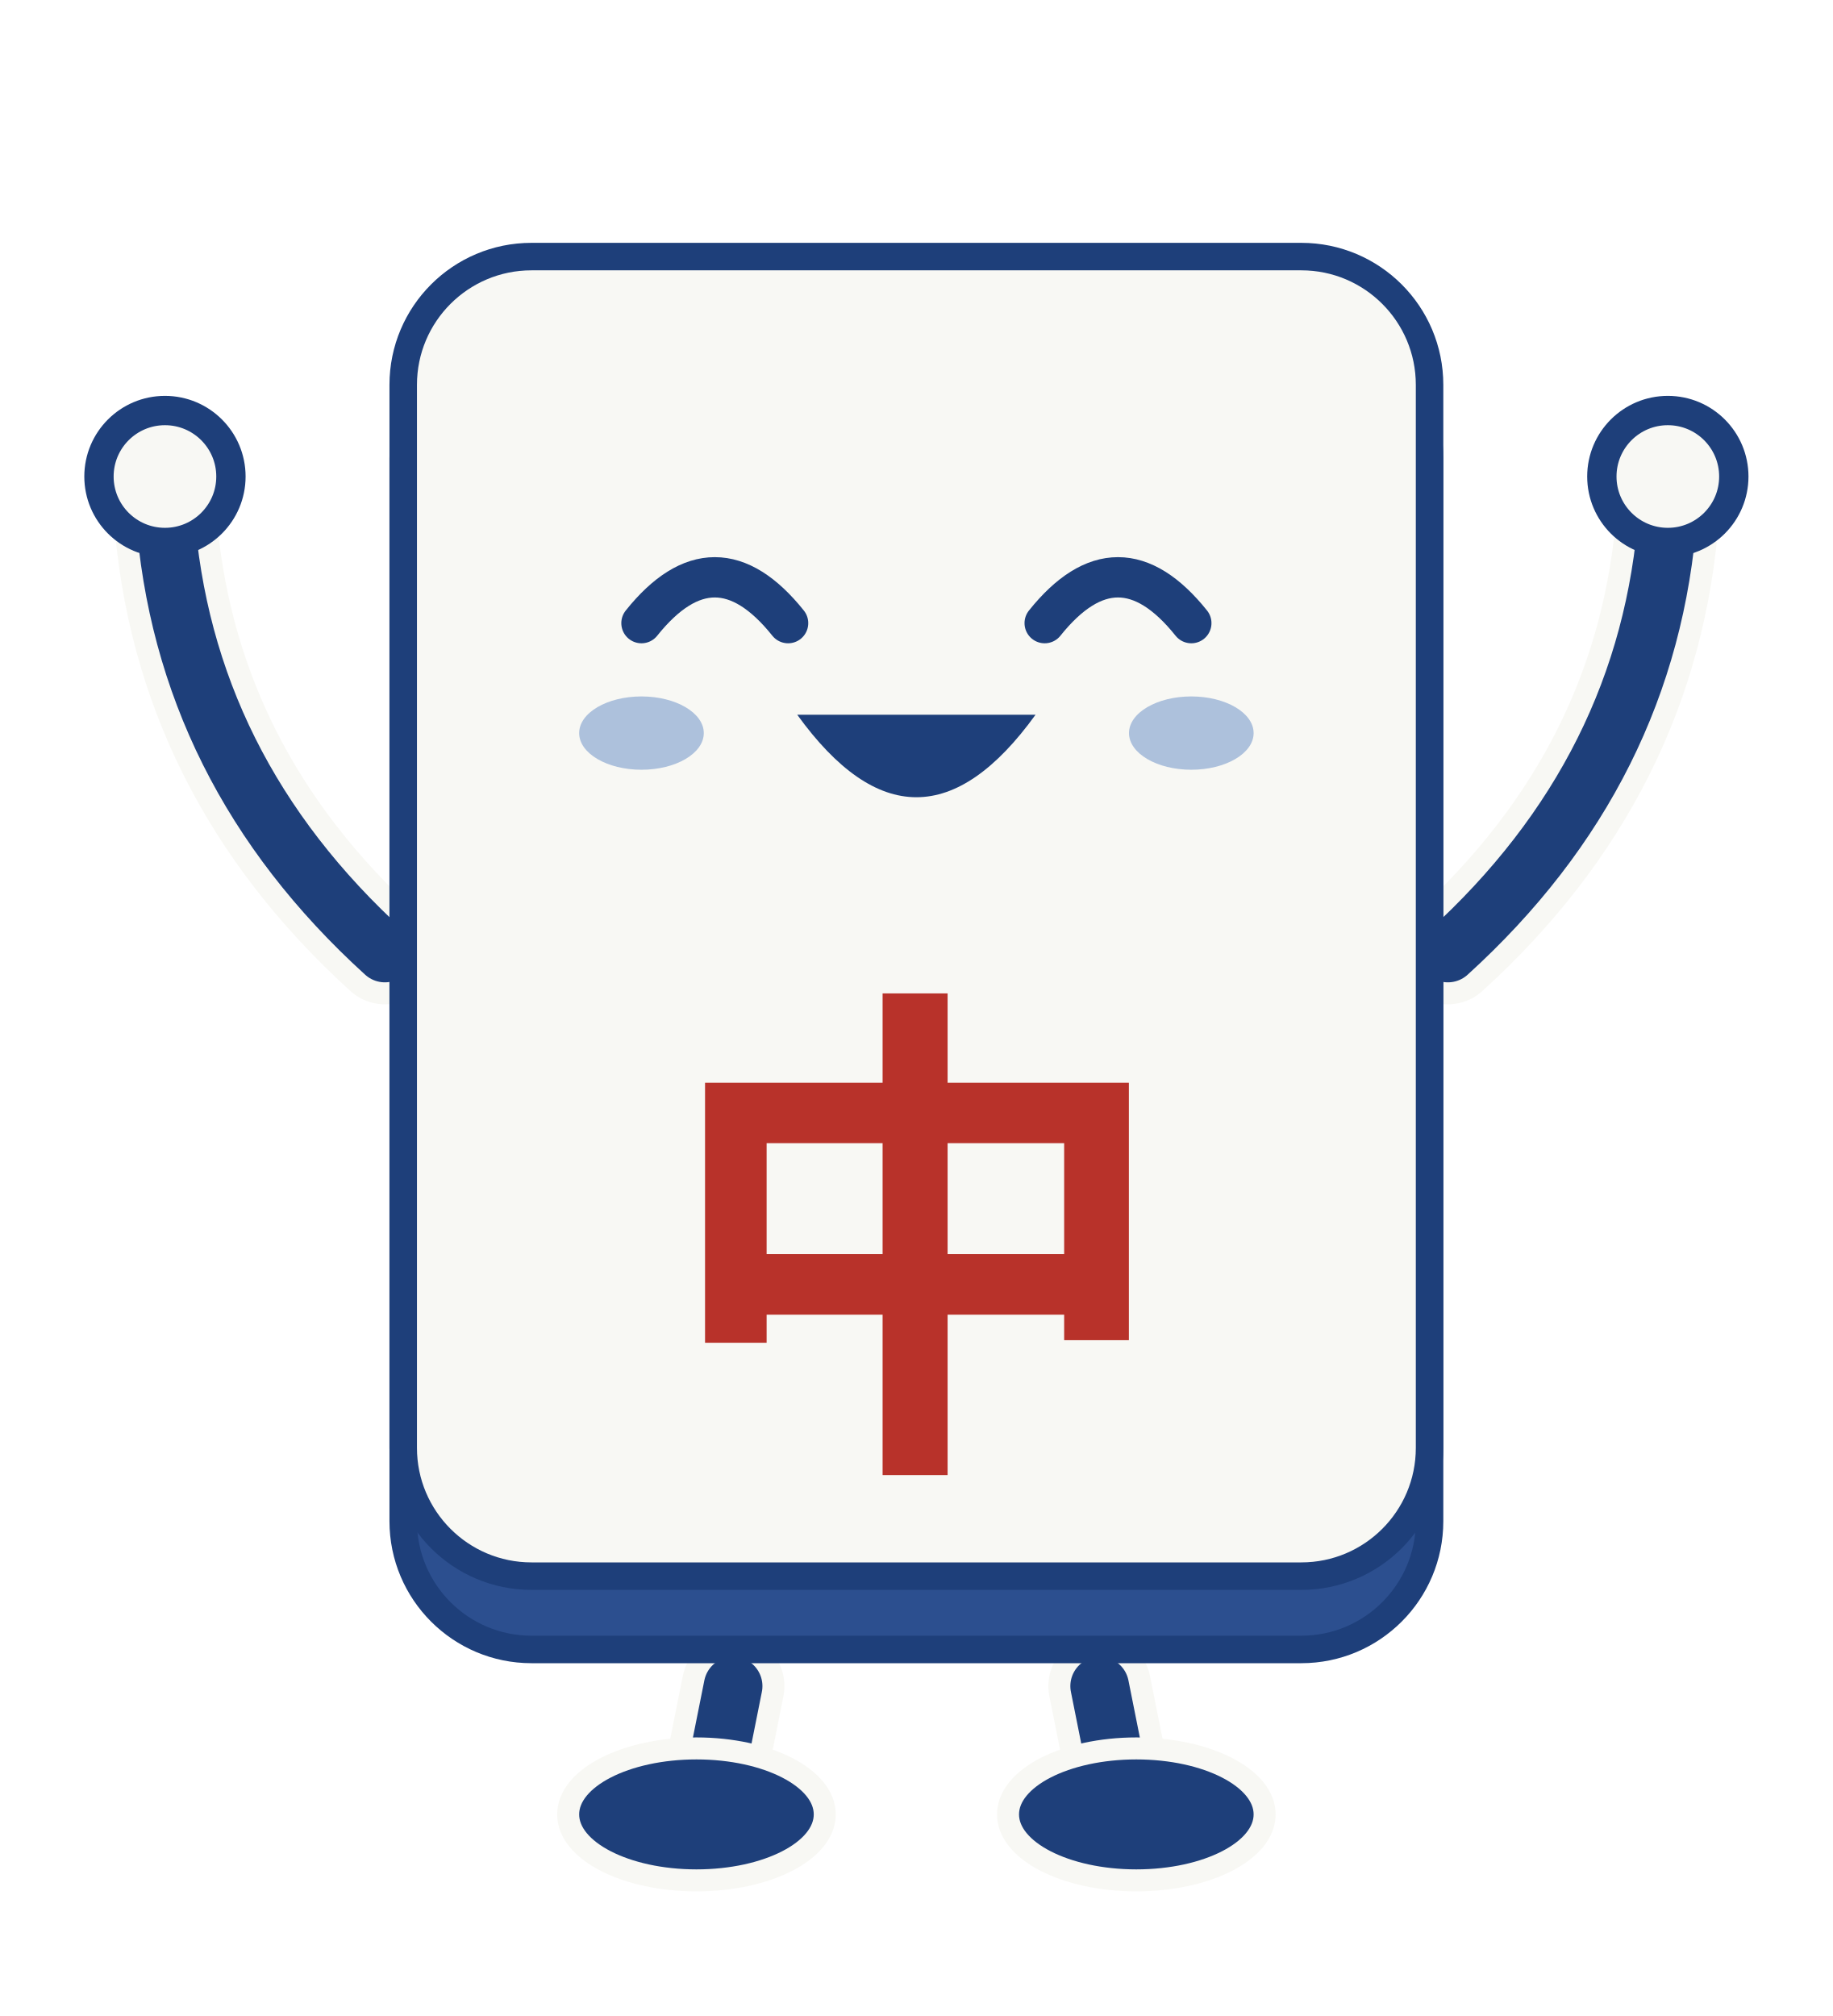
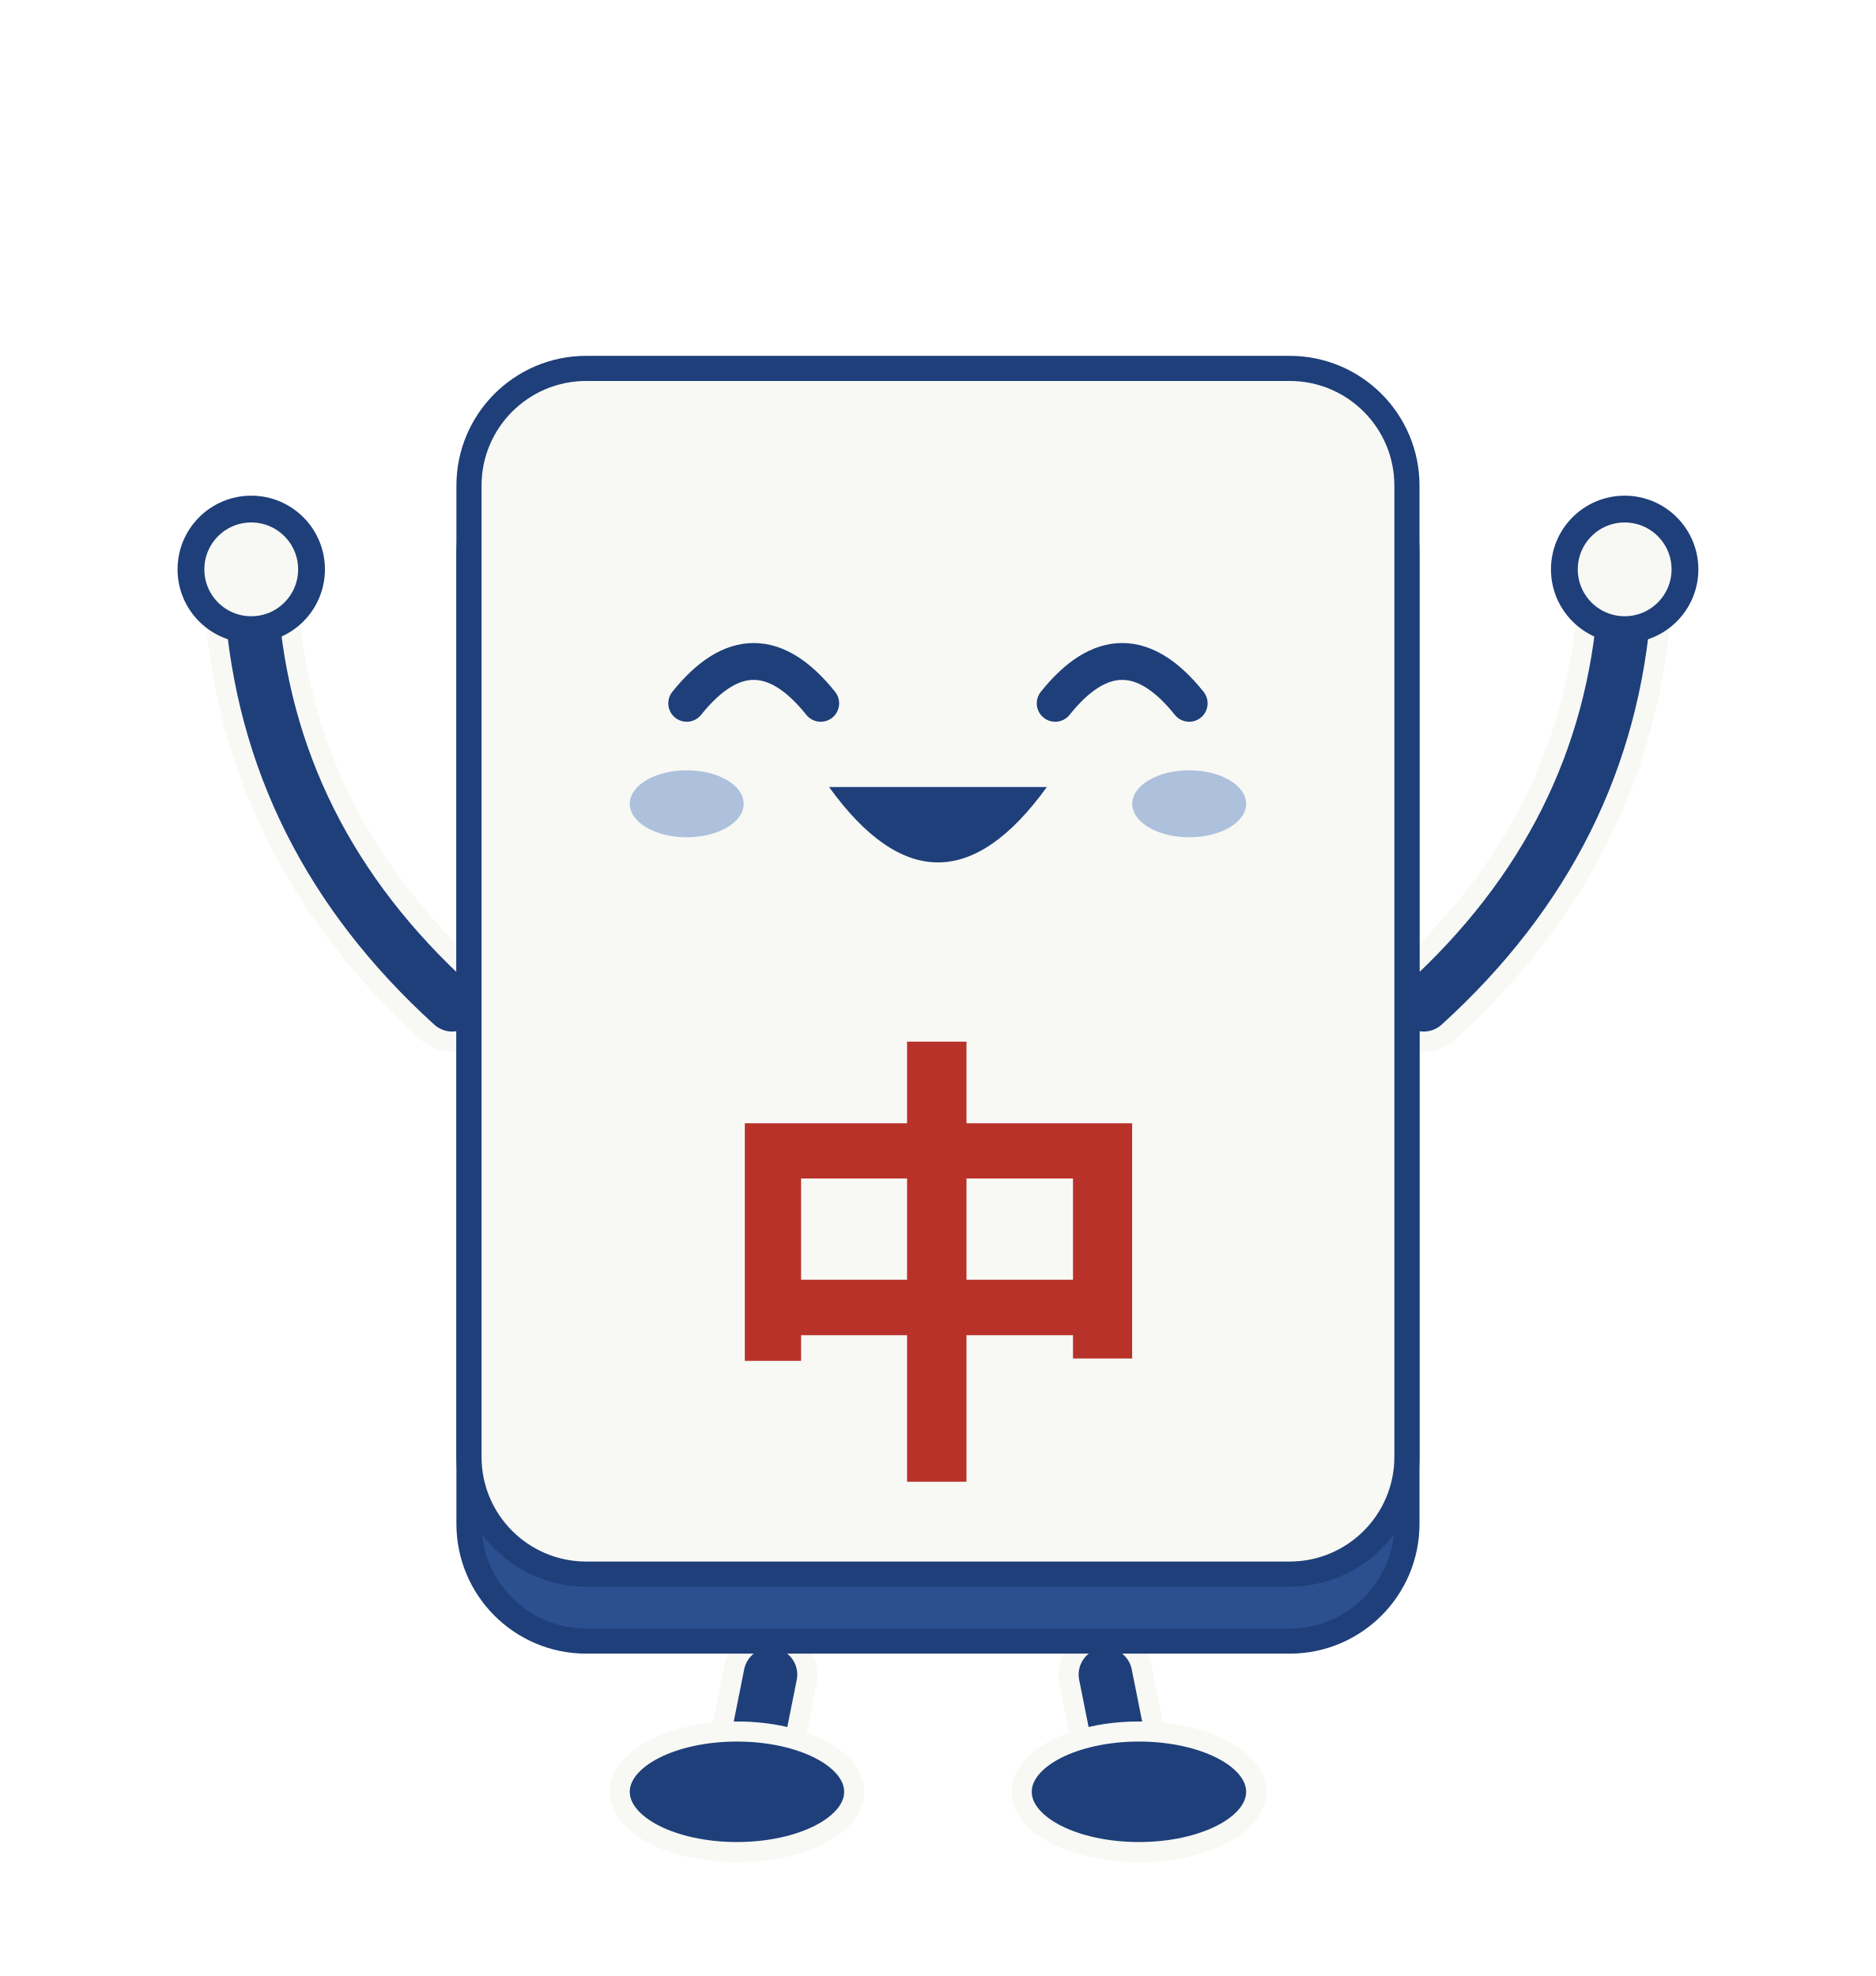
- <svg xmlns="http://www.w3.org/2000/svg" viewBox="0 0 100 110">
+ <svg xmlns="http://www.w3.org/2000/svg" viewBox="-6 -8 112 118">
  <path d="M40 92 L39 97 M60 92 L61 97" stroke="#f8f8f4" stroke-width="5.6" fill="none" stroke-linecap="round" stroke-linejoin="round" />
  <path d="M40 92 L39 97 M60 92 L61 97" stroke="#1e3f7a" stroke-width="3.2" fill="none" stroke-linecap="round" stroke-linejoin="round" />
  <ellipse cx="38" cy="99" rx="7" ry="3.6" fill="#1e3f7a" stroke="#f8f8f4" stroke-width="1.2" />
  <ellipse cx="62" cy="99" rx="7" ry="3.6" fill="#1e3f7a" stroke="#f8f8f4" stroke-width="1.2" />
  <path d="M21 52 Q10 42 9 28" stroke="#f8f8f4" stroke-width="5.6" fill="none" stroke-linecap="round" stroke-linejoin="round" />
  <path d="M21 52 Q10 42 9 28" stroke="#1e3f7a" stroke-width="3.2" fill="none" stroke-linecap="round" stroke-linejoin="round" />
  <path d="M79 52 Q90 42 91 28" stroke="#f8f8f4" stroke-width="5.6" fill="none" stroke-linecap="round" stroke-linejoin="round" />
  <path d="M79 52 Q90 42 91 28" stroke="#1e3f7a" stroke-width="3.2" fill="none" stroke-linecap="round" stroke-linejoin="round" />
  <g transform="translate(20 12)">
    <rect x="2" y="6" width="56" height="72" rx="7" fill="#2c4f8f" stroke="#1e3f7a" stroke-width="1.5" />
    <rect x="2" y="2" width="56" height="72" rx="7" fill="#f8f8f4" stroke="#1e3f7a" stroke-width="1.5" />
    <path d="M15 22 q4 -5 8 0 M37 22 q4 -5 8 0" stroke="#1e3f7a" stroke-width="2.2" fill="none" stroke-linecap="round" />
    <ellipse cx="15" cy="28" rx="3.4" ry="2" fill="#6f93c9" opacity="0.55" />
    <ellipse cx="45" cy="28" rx="3.4" ry="2" fill="#6f93c9" opacity="0.55" />
    <path d="M23.5 27 q6.5 9 13 0 z" fill="#1e3f7a" />
    <text x="30" y="66" font-size="28" fill="#b8322a" text-anchor="middle" font-family="'Noto Serif SC','Songti SC','SimSun',serif" font-weight="900">中</text>
  </g>
  <circle cx="9" cy="26" r="3.6" fill="#f8f8f4" stroke="#1e3f7a" stroke-width="1.6" />
  <circle cx="91" cy="26" r="3.6" fill="#f8f8f4" stroke="#1e3f7a" stroke-width="1.6" />
</svg>
